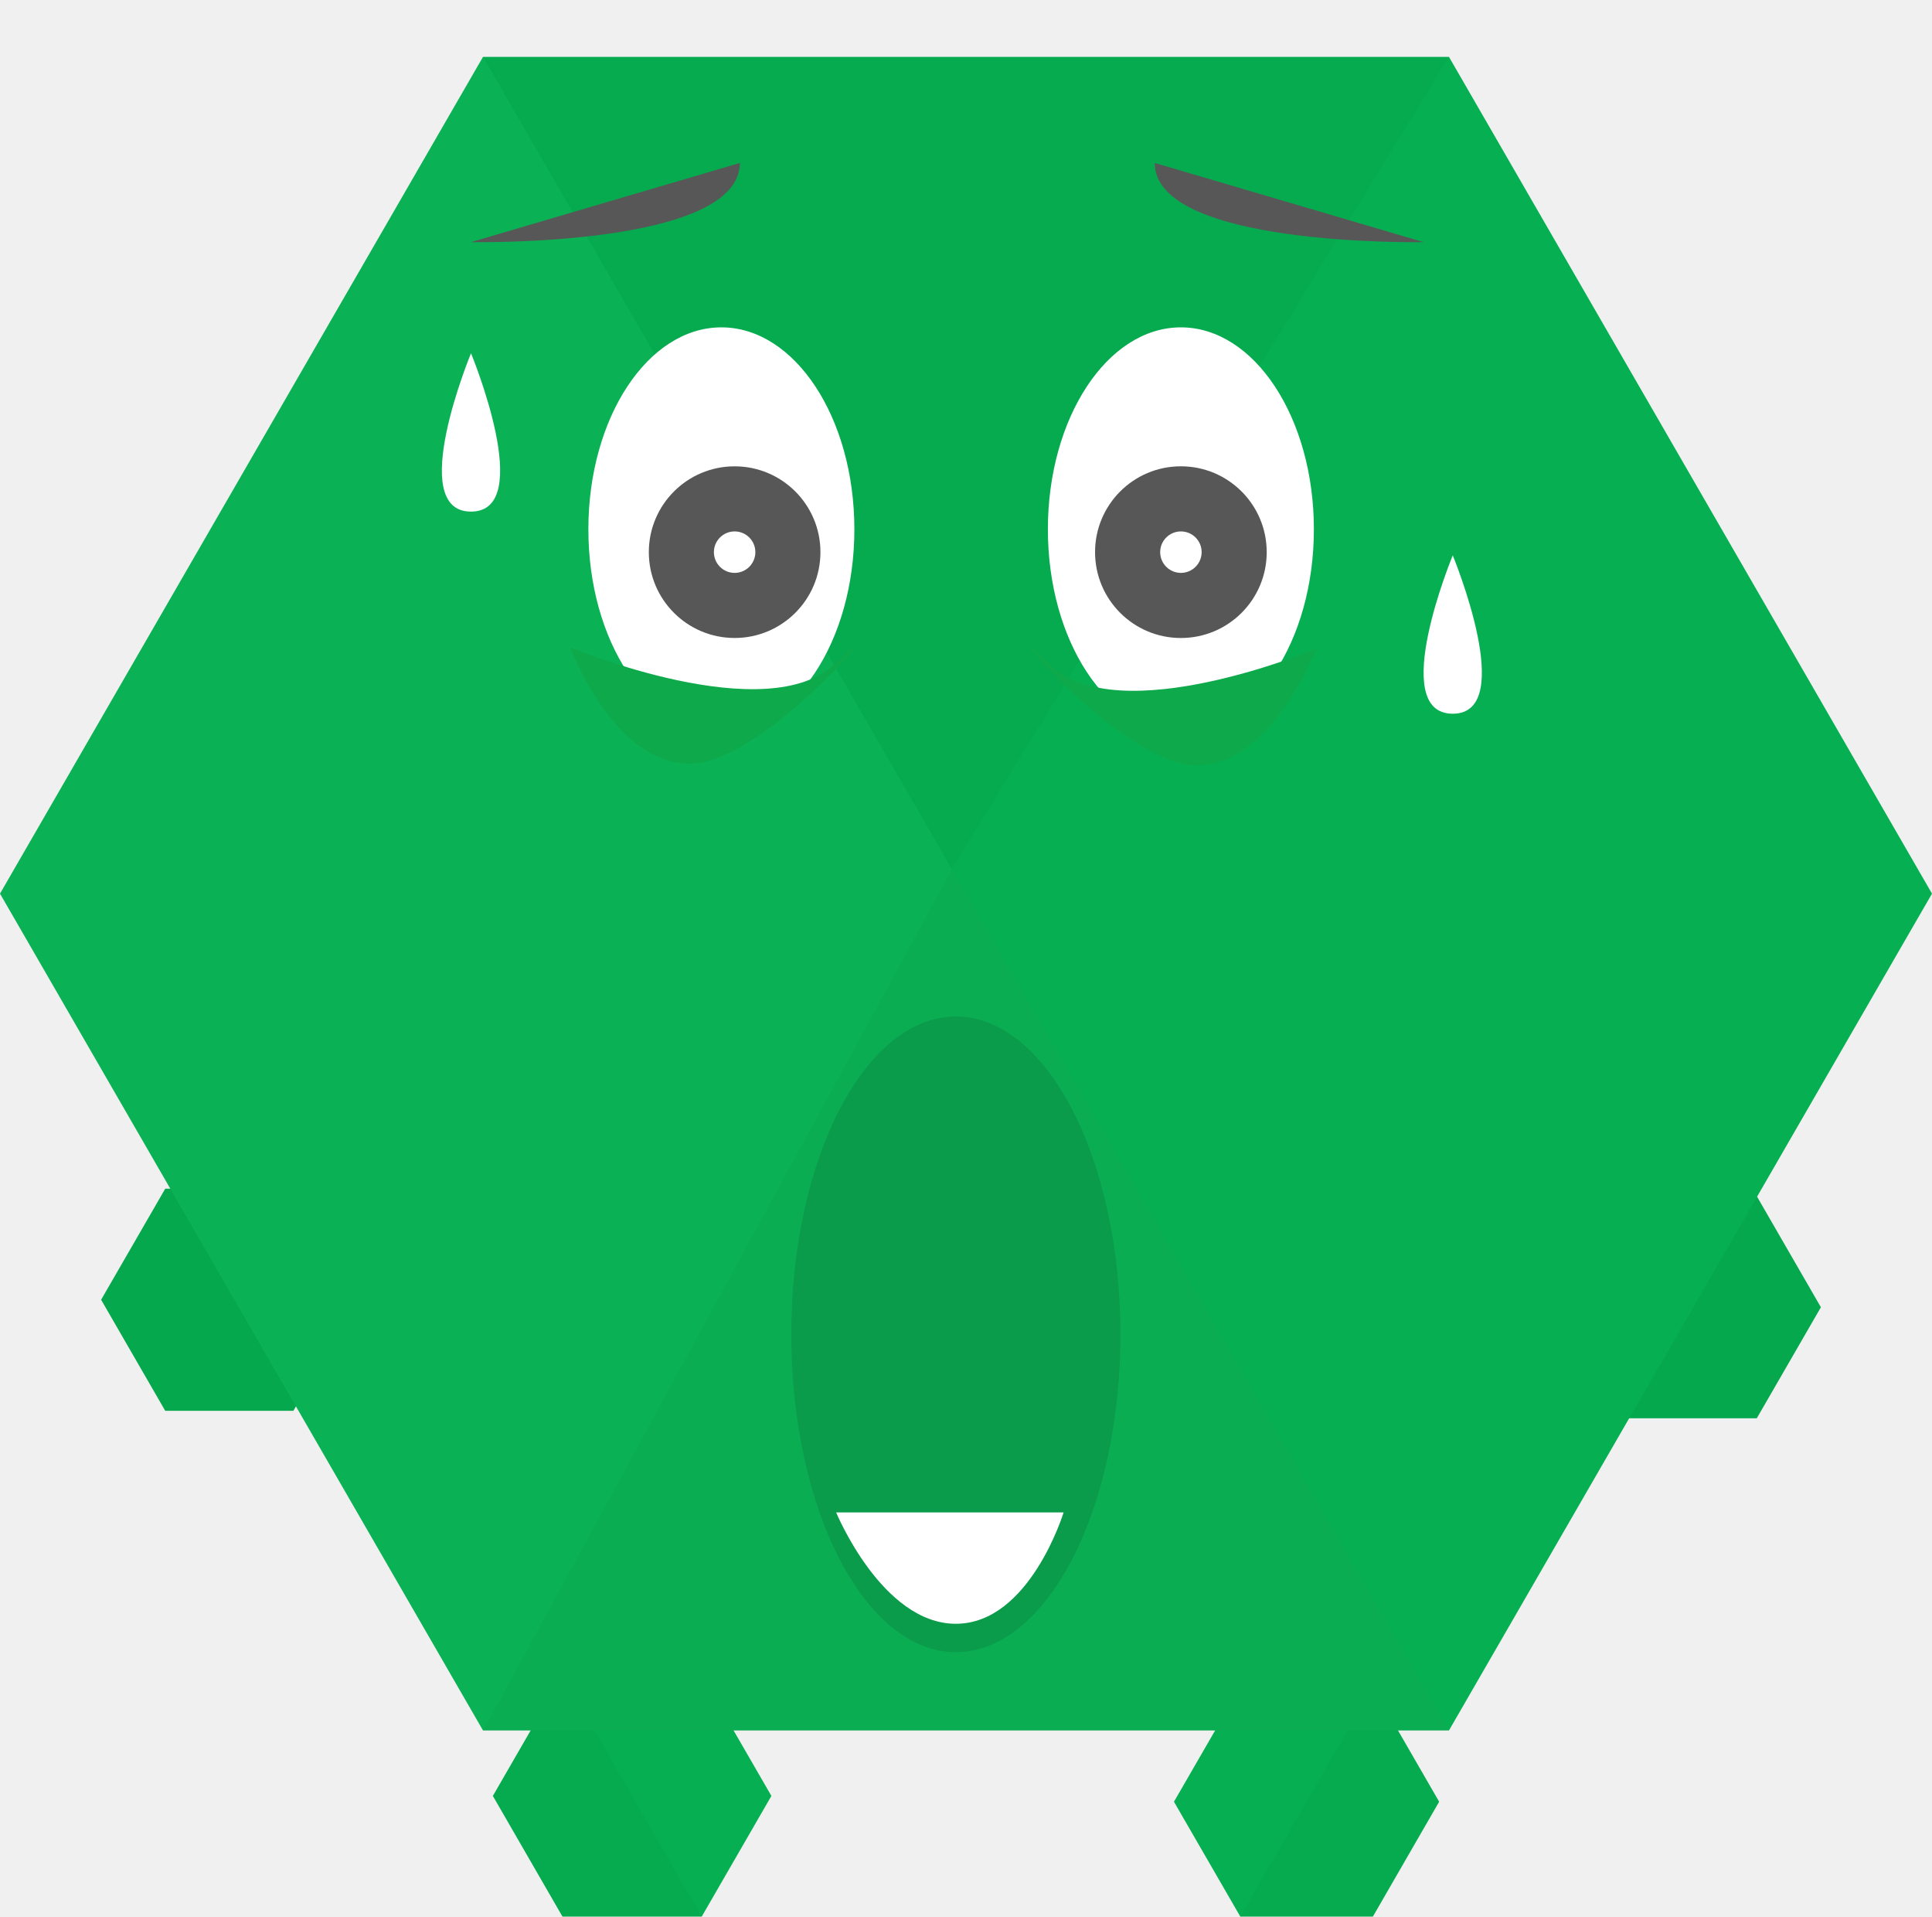
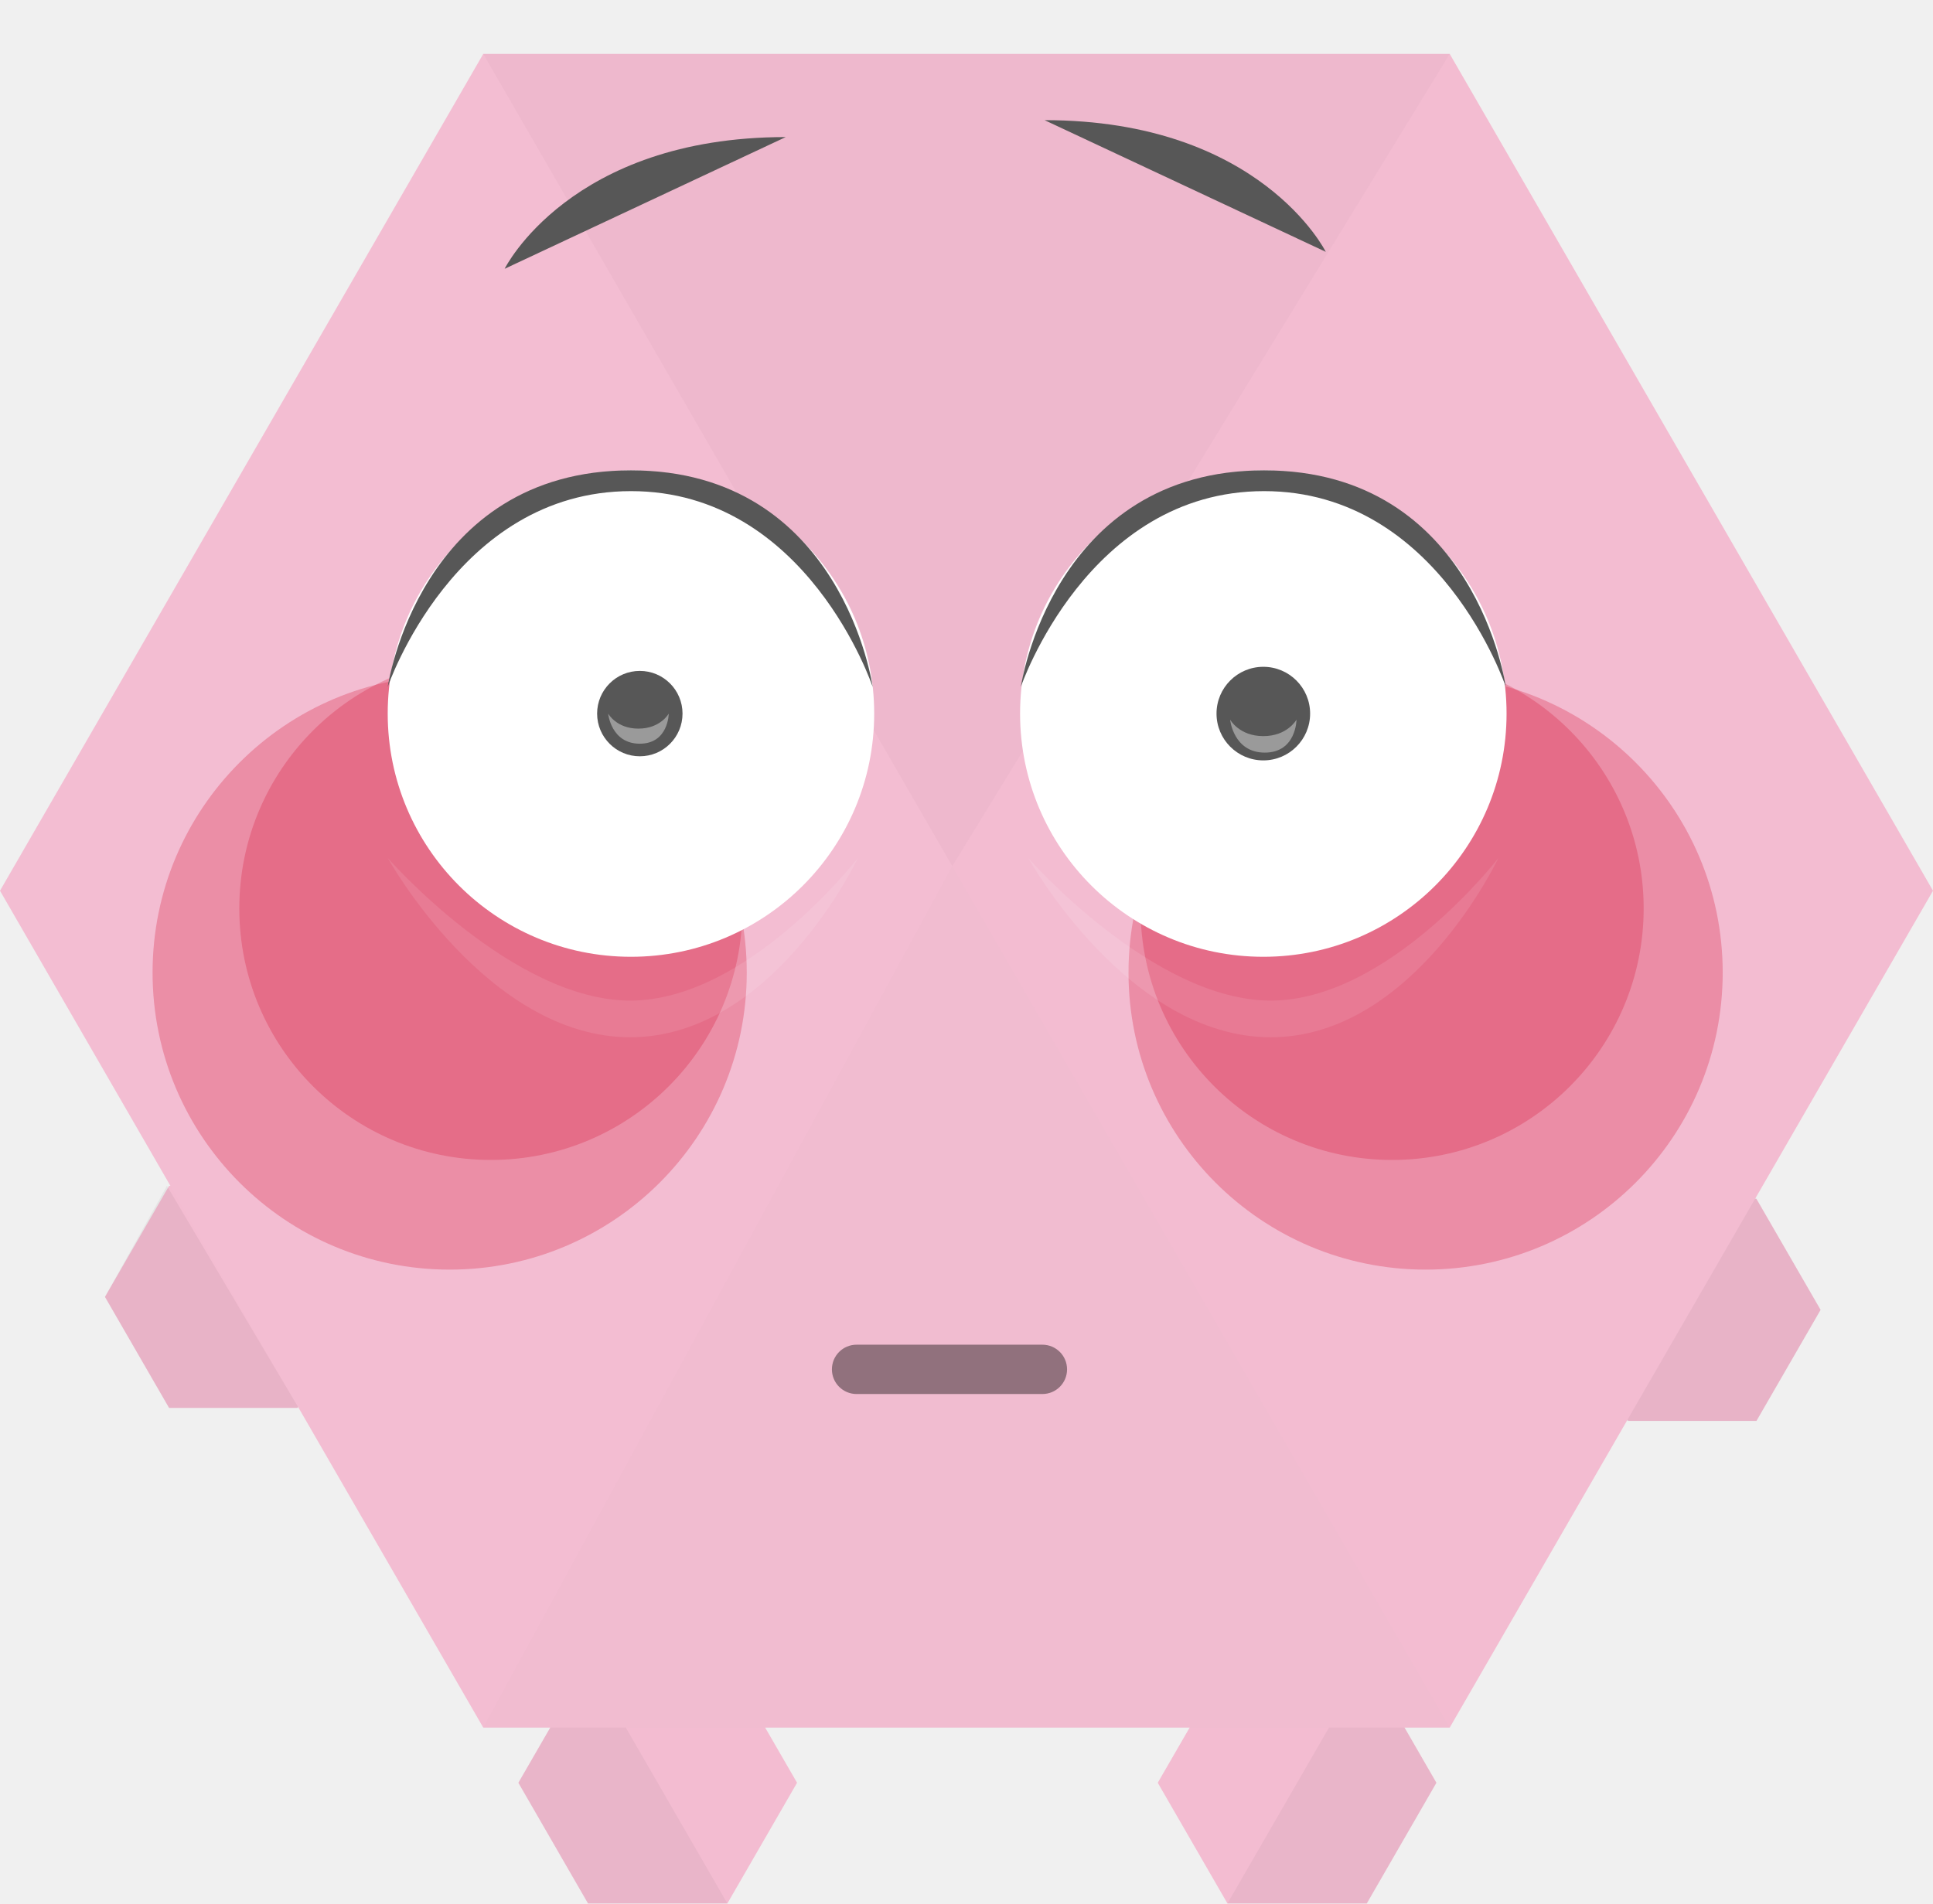
- <svg xmlns="http://www.w3.org/2000/svg" version="1.1" id="Layer_1" x="0px" y="0px" width="77.816px" height="77.177px" viewBox="0 0 77.816 77.177" enable-background="new 0 0 77.816 77.177" xml:space="preserve">
+ <svg xmlns="http://www.w3.org/2000/svg" version="1.1" id="Layer_1" x="0px" y="0px" width="77.816px" height="76.643px" viewBox="0 0 77.816 76.643" enable-background="new 0 0 77.816 76.643" xml:space="preserve">
  <g>
+     <polygon fill="#F3BCD1" points="55.022,76.643 57.825,71.783 55.022,66.927 49.413,66.927 46.607,71.783 49.413,76.643  " />
+     <polygon opacity="0.04" enable-background="new    " points="55.022,66.927 49.413,76.643 55.022,76.643 57.825,71.783  " />
+     <polygon fill="#F3BCD1" points="23.672,76.643 20.868,71.783 23.672,66.927 29.281,66.927 32.087,71.783 29.281,76.643  " />
+     <polygon opacity="0.04" enable-background="new    " points="23.672,66.927 29.281,76.643 23.672,76.643 20.868,71.783  " />
+     <polygon fill="#F3BCD1" points="6.806,56.689 4.225,52.219 6.806,47.748 11.969,47.748 14.55,52.219 11.969,56.689  " />
+     <polygon fill="#F3BCD1" points="65.546,57.213 62.964,52.741 65.546,48.271 70.709,48.271 73.291,52.741 70.709,57.213  " />
+     <polygon fill="#F3BCD1" points="19.454,69.561 0,35.865 19.454,2.171 58.361,2.171 77.816,35.865 58.361,69.561  " />
+     <polygon opacity="0.02" fill="#FFFFFF" enable-background="new    " points="19.454,2.171 58.361,69.561 19.454,69.561 0,35.865     " />
+     <polygon opacity="0.01" enable-background="new    " points="38.336,34.877 19.454,69.561 58.361,69.561  " />
+     <polygon opacity="0.02" enable-background="new    " points="38.336,34.877 58.361,2.171 19.454,2.171  " />
    <g>
-       <polygon fill="#F3BCD1" points="55.022,-230.857 57.825,-235.717 55.022,-240.573 49.413,-240.573 46.607,-235.717     49.413,-230.857   " />
-       <polygon opacity="0.04" points="55.022,-240.573 49.413,-230.857 55.022,-230.857 57.825,-235.717   " />
+       <path fill="#575757" d="M20.315,10.823c0,0,2.622-5.304,11.317-5.304" />
+       <path fill="#575757" d="M53.371,10.14c0,0-2.622-5.302-11.32-5.302" />
+       <circle opacity="0.3" fill="#D71E40" enable-background="new    " cx="18.102" cy="39.161" r="11.96" />
+       <circle opacity="0.3" fill="#D71E40" enable-background="new    " cx="19.761" cy="36.578" r="10.127" />
+       <circle opacity="0.3" fill="#D71E40" enable-background="new    " cx="56.041" cy="36.578" r="10.127" />
+       <circle opacity="0.3" fill="#D71E40" enable-background="new    " cx="57.39" cy="39.161" r="11.96" />
+       <circle fill="#FFFFFF" cx="50.857" cy="28.733" r="9.792" />
+       <path fill="#575757" d="M41.095,27.657c0,0,1.271-8.719,9.792-8.719c8.521,0,9.731,8.719,9.731,8.719s-2.624-7.882-9.731-7.882    C43.778,19.777,41.095,27.657,41.095,27.657z" />
+       <circle fill="#575757" cx="50.857" cy="28.733" r="1.884" />
+       <path opacity="0.1" fill="#FFFFFF" enable-background="new    " d="M41.392,34.545c0,0,5.025,5.743,9.763,5.743    s9.167-5.743,9.167-5.743s-3.401,7.22-9.167,7.22S41.392,34.545,41.392,34.545z" />
+       <path opacity="0.4" fill="#FFFFFF" enable-background="new    " d="M49.52,28.976c0,0,0.128,1.328,1.396,1.328    c1.271,0,1.277-1.328,1.277-1.328s-0.363,0.664-1.337,0.664C49.884,29.64,49.52,28.976,49.52,28.976z" />
+       <circle fill="#FFFFFF" cx="25.4" cy="28.733" r="9.792" />
+       <path fill="#575757" d="M15.608,27.657c0,0,1.271-8.719,9.792-8.719c8.519,0,9.73,8.719,9.73,8.719s-2.624-7.882-9.73-7.882    C18.292,19.777,15.608,27.657,15.608,27.657z" />
+       <circle fill="#575757" cx="25.757" cy="28.733" r="1.719" />
+       <path opacity="0.1" fill="#FFFFFF" enable-background="new    " d="M15.608,34.545c0,0,5.023,5.743,9.762,5.743    c4.736,0,9.167-5.743,9.167-5.743s-3.402,7.22-9.167,7.22C19.604,41.765,15.608,34.545,15.608,34.545z" />
+       <path opacity="0.4" fill="#FFFFFF" enable-background="new    " d="M24.482,28.733c0,0,0.117,1.212,1.273,1.212    c1.158,0,1.166-1.212,1.166-1.212s-0.333,0.605-1.22,0.605C24.814,29.339,24.482,28.733,24.482,28.733z" />
+       <path opacity="0.4" enable-background="new    " d="M42.956,55.137c0,0.549-0.443,0.993-0.994,0.993h-7.479    c-0.549,0-0.993-0.444-0.993-0.993l0,0c0-0.549,0.444-0.993,0.993-0.993h7.479C42.511,54.144,42.956,54.588,42.956,55.137    L42.956,55.137z" />
    </g>
-     <g>
-       <polygon fill="#F3BCD1" points="23.672,-230.857 20.868,-235.717 23.672,-240.573 29.281,-240.573 32.087,-235.717     29.281,-230.857   " />
-       <polygon opacity="0.04" points="23.672,-240.573 29.281,-230.857 23.672,-230.857 20.868,-235.717   " />
-     </g>
-     <g>
-       <polygon fill="#F3BCD1" points="6.806,-250.891 4.225,-255.362 6.806,-259.833 11.969,-259.833 14.55,-255.362 11.969,-250.891       " />
-       <polygon fill="#F3BCD1" points="65.546,-250.287 62.964,-254.759 65.546,-259.229 70.709,-259.229 73.291,-254.759     70.709,-250.287   " />
-       <polygon opacity="0.05" points="6.806,-250.811 4.225,-255.281 6.806,-259.752 11.969,-259.752 14.55,-255.281 11.969,-250.811       " />
-       <polygon opacity="0.05" points="65.546,-250.287 62.964,-254.759 65.546,-259.229 70.709,-259.229 73.291,-254.759     70.709,-250.287   " />
-     </g>
-     <polygon fill="#F3BCD1" points="19.454,-237.939 0,-271.635 19.454,-305.329 58.361,-305.329 77.816,-271.635 58.361,-237.939  " />
-     <polygon opacity="0.02" fill="#FFFFFF" points="19.454,-305.329 58.361,-237.939 19.454,-237.939 0,-271.635  " />
-     <polygon opacity="0.01" points="38.336,-272.623 19.454,-237.939 58.361,-237.939  " />
-     <polygon opacity="0.02" points="38.336,-272.623 58.361,-305.329 19.454,-305.329  " />
-     <g>
-       <path fill="#575757" d="M20.315-296.678c0,0,2.622-5.302,11.319-5.302" />
-       <path fill="#575757" d="M53.371-297.36c0,0-2.622-5.302-11.32-5.302" />
-       <circle opacity="0.3" fill="#D71E40" cx="18.102" cy="-268.339" r="11.96" />
-       <circle opacity="0.3" fill="#D71E40" cx="19.761" cy="-270.922" r="10.127" />
-       <circle opacity="0.3" fill="#D71E40" cx="56.041" cy="-270.922" r="10.127" />
-       <circle opacity="0.3" fill="#D71E40" cx="57.39" cy="-268.339" r="11.96" />
-       <circle fill="#FFFFFF" cx="50.857" cy="-278.767" r="9.792" />
-       <path fill="#575757" d="M41.095-279.843c0,0,1.272-8.717,9.792-8.717c8.521,0,9.733,8.717,9.733,8.717s-2.624-7.88-9.733-7.88    C43.778-287.723,41.095-279.843,41.095-279.843z" />
-       <circle fill="#575757" cx="50.857" cy="-278.767" r="1.884" />
-       <path opacity="0.1" fill="#FFFFFF" d="M41.392-272.955c0,0,5.027,5.743,9.763,5.743c4.737,0,9.167-5.743,9.167-5.743    s-3.401,7.22-9.167,7.22S41.392-272.955,41.392-272.955z" />
-       <path opacity="0.4" fill="#FFFFFF" d="M49.52-278.524c0,0,0.128,1.328,1.396,1.328c1.269,0,1.277-1.328,1.277-1.328    s-0.363,0.664-1.337,0.664C49.884-277.86,49.52-278.524,49.52-278.524z" />
-       <circle fill="#FFFFFF" cx="25.4" cy="-278.767" r="9.792" />
-       <path fill="#575757" d="M15.608-279.843c0,0,1.272-8.717,9.792-8.717c8.519,0,9.732,8.717,9.732,8.717s-2.624-7.88-9.732-7.88    C18.292-287.723,15.608-279.843,15.608-279.843z" />
-       <circle fill="#575757" cx="25.757" cy="-278.767" r="1.719" />
-       <path opacity="0.1" fill="#FFFFFF" d="M15.608-272.955c0,0,5.025,5.743,9.762,5.743c4.736,0,9.167-5.743,9.167-5.743    s-3.402,7.22-9.167,7.22C19.604-265.735,15.608-272.955,15.608-272.955z" />
-       <path opacity="0.4" fill="#FFFFFF" d="M24.482-278.767c0,0,0.117,1.212,1.275,1.212c1.158,0,1.166-1.212,1.166-1.212    s-0.333,0.605-1.22,0.605C24.814-278.161,24.482-278.767,24.482-278.767z" />
-       <path opacity="0.4" d="M42.956-252.363c0,0.549-0.445,0.993-0.994,0.993h-7.479c-0.549,0-0.993-0.444-0.993-0.993l0,0    c0-0.549,0.444-0.993,0.993-0.993h7.479C42.511-253.356,42.956-252.912,42.956-252.363L42.956-252.363z" />
-     </g>
-   </g>
-   <g>
-     <g>
-       <polygon fill="#754D9E" points="-64.947,-27.553 -67.75,-32.411 -64.947,-37.269 -59.338,-37.269 -56.531,-32.411     -59.338,-27.553   " />
-       <polygon opacity="0.05" points="-64.947,-37.269 -59.338,-27.553 -64.947,-27.553 -67.75,-32.411   " />
-     </g>
-     <g>
-       <polygon fill="#754D9E" points="-32.305,-27.553 -29.636,-32.179 -32.305,-36.804 -37.646,-36.804 -40.318,-32.179     -37.646,-27.553   " />
-       <polygon opacity="0.05" points="-32.305,-36.804 -37.646,-27.553 -32.305,-27.553 -29.636,-32.179   " />
-     </g>
-     <polygon fill="#754D9E" points="-80,-46.743 -82.582,-51.214 -80,-55.686 -74.837,-55.686 -72.256,-51.214 -74.837,-46.743  " />
-     <polygon fill="#754D9E" points="-22.466,-46.743 -25.048,-51.214 -22.466,-55.686 -17.303,-55.686 -14.722,-51.214    -17.303,-46.743  " />
-     <polygon opacity="0.05" points="-22.466,-46.743 -25.048,-51.214 -22.466,-55.686 -17.303,-55.686 -14.722,-51.214    -17.303,-46.743  " />
-     <polygon opacity="0.05" points="-80,-46.743 -82.582,-51.214 -80,-55.686 -74.837,-55.686 -72.256,-51.214 -74.837,-46.743  " />
-     <polygon fill="#754D9E" points="-67.986,-35.025 -87.44,-68.721 -67.986,-102.417 -29.079,-102.417 -9.624,-68.721    -29.079,-35.025  " />
-     <polygon opacity="0.02" fill="#FFFFFF" points="-67.986,-102.417 -29.079,-35.025 -67.986,-35.025 -87.44,-68.721  " />
-     <polygon opacity="0.03" points="-49.104,-69.71 -67.986,-35.025 -29.079,-35.025  " />
-     <polygon opacity="0.03" points="-49.104,-69.71 -29.079,-102.417 -67.986,-102.417  " />
-     <g>
-       <ellipse opacity="0.3" cx="-61.292" cy="-75.672" rx="11.344" ry="12.833" />
-       <ellipse opacity="0.3" cx="-35.417" cy="-75.672" rx="11.344" ry="12.833" />
-       <g>
-         <ellipse opacity="0.1" fill="#FFFFFF" cx="-60.916" cy="-75.521" rx="12.838" ry="14.296" />
-         <ellipse opacity="0.1" fill="#FFFFFF" cx="-35.304" cy="-75.521" rx="12.839" ry="14.296" />
-       </g>
-       <path fill="#FFFFFF" stroke="#753D77" stroke-miterlimit="10" d="M-70.514-77.966c0,0,0,12.04,10.159,12.04    s10.159-12.04,10.159-12.04H-70.514z" />
-       <path fill="#FFFFFF" stroke="#773D78" stroke-miterlimit="10" d="M-46.286-77.966c0,0,0,12.04,10.159,12.04    s10.159-12.04,10.159-12.04H-46.286z" />
-       <ellipse fill="#A254A0" cx="-63.392" cy="-77.02" rx="6.236" ry="4.461" />
-       <ellipse fill="#A254A0" cx="-38.722" cy="-77.02" rx="6.178" ry="4.461" />
-       <ellipse fill="#050404" cx="-63.516" cy="-76.354" rx="4.845" ry="2.989" />
-       <ellipse fill="#050404" cx="-38.732" cy="-76.354" rx="4.619" ry="2.989" />
-       <ellipse transform="matrix(0.007 1 -1 0.007 -141.0931 -11.9128)" fill="#FFFFFF" cx="-64.548" cy="-76.998" rx="1.397" ry="1.031" />
-       <ellipse transform="matrix(0.007 1 -1 0.007 -116.7383 -36.4386)" fill="#FFFFFF" cx="-40.022" cy="-76.998" rx="1.397" ry="1.014" />
-       <g>
-         <path fill="#8E4D90" d="M-46.872-76.341h23.136c0,0-0.697-12.282-11.568-12.282C-46.174-88.623-46.872-76.341-46.872-76.341z" />
-         <path fill="#8E4D90" d="M-72.86-76.341h23.136c0,0-0.697-12.282-11.568-12.282C-72.163-88.623-72.86-76.341-72.86-76.341z" />
-       </g>
-       <ellipse opacity="0.1" fill="#FFFFFF" cx="-49.932" cy="-59.588" rx="1.693" ry="1.865" />
-       <ellipse opacity="0.1" fill="#FFFFFF" cx="-46.594" cy="-59.588" rx="1.694" ry="1.865" />
-       <ellipse cx="-49.771" cy="-59.86" rx="1.079" ry="1.187" />
-       <ellipse cx="-46.692" cy="-59.86" rx="1.065" ry="1.187" />
-       <path fill="none" stroke="#000000" stroke-miterlimit="10" d="M-49.563-49.097c0.347-0.587,1.011-1.026,1.545-1.412    c0.441-0.319,0.7-0.405,1.25-0.403c0.548,0.001,0.952,0.008,1.467,0.179c0.389,0.13,0.845,0.316,1.198,0.529" />
-       <path opacity="0.3" fill="none" stroke="#000000" stroke-miterlimit="10" d="M-73.085-76.341c0,0,0.513-12.282,11.944-12.282    c11.432,0,11.193,12.282,11.193,12.282" />
-       <path opacity="0.3" fill="none" stroke="#000000" stroke-miterlimit="10" d="M-46.985-76.341c0,0,0.512-12.282,11.944-12.282    c11.432,0,11.192,12.282,11.192,12.282" />
-     </g>
-   </g>
-   <g>
-     <g>
-       <polygon fill="#ED2A25" points="-32.31,-130.011 -29.507,-134.868 -32.31,-139.727 -37.919,-139.727 -40.725,-134.868     -37.919,-130.011   " />
-       <polygon opacity="0.04" points="-32.31,-139.727 -37.919,-130.011 -32.31,-130.011 -29.507,-134.868   " />
-     </g>
-     <g>
-       <polygon fill="#ED2A25" points="-64.661,-130.011 -67.463,-134.868 -64.661,-139.727 -59.051,-139.727 -56.246,-134.868     -59.051,-130.011   " />
-       <polygon opacity="0.04" points="-64.661,-139.727 -59.051,-130.011 -64.661,-130.011 -67.463,-134.868   " />
-     </g>
-     <g>
-       <polygon fill="#ED2A25" points="-81.97,-152.933 -84.551,-157.404 -81.97,-161.875 -76.807,-161.875 -74.225,-157.404     -76.807,-152.933   " />
-       <polygon opacity="0.05" points="-81.97,-152.934 -84.551,-157.404 -81.97,-161.875 -76.807,-161.875 -74.225,-157.404     -76.807,-152.934   " />
-     </g>
-     <g>
-       <polygon fill="#ED2A25" points="-20.817,-152.33 -23.399,-156.801 -20.817,-161.271 -15.654,-161.271 -13.073,-156.801     -15.654,-152.33   " />
-       <polygon opacity="0.05" points="-20.817,-152.33 -23.399,-156.801 -20.817,-161.271 -15.654,-161.271 -13.073,-156.801     -15.654,-152.33   " />
-     </g>
-     <polygon fill="#ED2A25" points="-67.986,-137.848 -87.44,-171.544 -67.986,-205.238 -29.079,-205.238 -9.624,-171.544    -29.079,-137.848  " />
-     <polygon opacity="0.02" fill="#FFFFFF" points="-67.986,-205.238 -29.079,-137.848 -67.986,-137.848 -87.44,-171.544  " />
-     <polygon opacity="0.02" points="-49.104,-172.532 -67.986,-137.848 -29.079,-137.848  " />
-     <polygon opacity="0.03" points="-49.104,-172.532 -29.079,-205.238 -67.986,-205.238  " />
-     <path d="M-56.453-153.764c0,0,4.131-5.589,7.65-5.589c3.52,0,7.65,5.196,7.65,5.196s-3.771-6.409-7.65-6.409   s-7.65,6.409-7.65,6.409" />
-     <path opacity="0.8" d="M-51.488-182.748c0,0,0.241-3.237-1.546-5.025c-1.788-1.787-6.765-5.7-11.596-5.7s-5.315,1.449-4.349,2.415   c0.966,0.967,8.166,1.691,10.63,4.155C-55.885-184.439-51.488-182.748-51.488-182.748z" />
-     <ellipse fill="#FFFFFF" cx="-57.323" cy="-179.366" rx="5.17" ry="6.958" />
-     <path opacity="0.6" d="M-62.39-177.859c0,0,1.02,5.45,5.033,5.45s5.082-5.45,5.082-5.45s-2.054,4.573-5.082,4.573   S-62.39-177.859-62.39-177.859z" />
-     <path opacity="0.1" fill="#FFFFFF" d="M-62.39-177.859c0,0,0.366,6.306,5.058,6.306c4.692,0,5.057-6.306,5.057-6.306   s-1.079,5.45-5.082,5.45C-61.36-172.409-62.39-177.859-62.39-177.859z" />
-     <ellipse fill="#C32127" cx="-57.25" cy="-179.345" rx="2.527" ry="4.596" />
-     <path fill="#C32127" d="M-62.021-181.803c0,0,1.083-4.276,4.771-4.276c3.689,0,4.772,4.276,4.772,4.276s-1.188-2.686-4.699-2.686   C-60.689-184.488-62.021-181.803-62.021-181.803z" />
-     <circle fill="#FFFFFF" cx="-57.25" cy="-179.366" r="0.528" />
-     <path opacity="0.8" d="M-45.319-182.446c0,0-0.242-3.237,1.546-5.025c1.788-1.787,6.764-5.701,11.596-5.701   c4.832,0,5.315,1.449,4.349,2.416c-0.966,0.966-8.166,1.69-10.629,4.155C-40.922-184.138-45.319-182.446-45.319-182.446z" />
-     <ellipse fill="#FFFFFF" cx="-39.751" cy="-179.064" rx="5.17" ry="6.958" />
-     <path opacity="0.6" d="M-44.809-177.559c0,0,1.02,5.45,5.033,5.45s5.082-5.45,5.082-5.45s-2.054,4.573-5.082,4.573   C-42.804-172.985-44.809-177.559-44.809-177.559z" />
-     <path opacity="0.1" fill="#FFFFFF" d="M-44.809-177.559c0,0,0.366,6.307,5.058,6.307s5.057-6.307,5.057-6.307   s-1.08,5.45-5.082,5.45S-44.809-177.559-44.809-177.559z" />
-     <ellipse fill="#C32127" cx="-39.751" cy="-179.043" rx="2.527" ry="4.596" />
-     <path fill="#C32127" d="M-44.523-181.5c0,0,1.083-4.277,4.772-4.277c3.688,0,4.772,4.277,4.772,4.277s-1.188-2.687-4.7-2.687   S-44.523-181.5-44.523-181.5z" />
-     <circle fill="#FFFFFF" cx="-39.751" cy="-179.064" r="0.528" />
-   </g>
-   <g>
-     <g>
-       <polygon fill="#ED4798" points="22.327,-129.613 19.524,-134.471 22.327,-139.329 27.936,-139.329 30.743,-134.471     27.936,-129.613   " />
-       <polygon opacity="0.03" points="22.327,-139.329 27.936,-129.613 22.327,-129.613 19.524,-134.471   " />
-     </g>
-     <g>
-       <polygon fill="#ED4798" points="54.969,-129.613 57.638,-134.238 54.969,-138.863 49.628,-138.863 46.956,-134.238     49.628,-129.613   " />
-       <polygon opacity="0.03" points="54.969,-138.863 49.628,-129.613 54.969,-129.613 57.638,-134.238   " />
-     </g>
-     <g>
-       <polygon fill="#ED4798" points="5.962,-152.33 3.38,-156.801 5.962,-161.271 11.125,-161.271 13.706,-156.801 11.125,-152.33       " />
-       <polygon opacity="0.05" points="5.962,-152.33 3.38,-156.801 5.962,-161.271 11.125,-161.271 13.706,-156.801 11.125,-152.33       " />
-     </g>
-     <g>
-       <polygon fill="#ED4798" points="66.812,-152.33 64.231,-156.801 66.812,-161.271 71.976,-161.271 74.557,-156.801 71.976,-152.33       " />
-       <polygon opacity="0.05" points="66.812,-152.33 64.231,-156.801 66.812,-161.271 71.976,-161.271 74.557,-156.801 71.976,-152.33       " />
-     </g>
-     <polygon fill="#ED4798" points="19.454,-137.848 0,-171.544 19.454,-205.238 58.361,-205.238 77.816,-171.544 58.361,-137.848  " />
-     <polygon opacity="0.02" fill="#FFFFFF" points="19.454,-205.238 58.361,-137.848 19.454,-137.848 0,-171.544  " />
-     <polygon opacity="0.03" points="38.336,-172.532 19.454,-137.848 58.361,-137.848  " />
-     <polygon opacity="0.03" points="38.336,-172.532 58.361,-205.238 19.454,-205.238  " />
-     <ellipse transform="matrix(0.9999 -0.012 0.012 0.9999 2.2114 0.3312)" fill="#FFFFFF" cx="28.622" cy="-183.56" rx="7.708" ry="7.841" />
-     <ellipse transform="matrix(0.9999 -0.0121 0.0121 0.9999 2.2396 0.5558)" fill="#FFFFFF" cx="47.055" cy="-184.821" rx="7.708" ry="7.842" />
-     <path fill="#4A3E4D" d="M24.733-194.516c0,0,3.687-5.776,7.087-2.457" />
-     <path fill="#4A3E4D" d="M50.281-195.879c0,0-4.545-5.482-7.67-2.281" />
-     <path fill="#E10686" d="M33.14-187.685c-0.15-0.047-0.291-0.083-0.425-0.111c-1.071-0.226-1.681,0.128-2.417,0.706   c-0.44-0.824-0.858-1.395-1.928-1.619c-0.135-0.028-0.278-0.051-0.434-0.069c-0.947-0.104-2.196,0.521-2.667,2.119l-0.114,0.541   c-0.205,1.581,0.567,3.748,3.494,6.878c3.94-1.688,5.518-3.361,5.966-4.891l0.113-0.543C34.942-186.326,34.049-187.4,33.14-187.685   z" />
-     <path fill="#E10686" d="M47.021-189.574c-0.152,0.04-0.292,0.082-0.419,0.126c-1.031,0.369-1.368,0.989-1.694,1.867   c-0.806-0.473-1.459-0.741-2.488-0.374c-0.131,0.046-0.264,0.103-0.407,0.167c-0.861,0.406-1.601,1.59-1.167,3.2l0.184,0.521   c0.654,1.454,2.442,2.898,6.573,4.039c2.479-3.498,2.95-5.75,2.532-7.287l-0.185-0.521   C49.266-189.357,47.945-189.805,47.021-189.574z" />
-     <path opacity="0.2" fill="#FFFFFF" d="M21.104-181.83c0,0,1.235,6.111,7.614,6.111c6.377,0,7.42-6.111,7.42-6.111   s-3.672,4.321-7.516,4.321C24.778-177.509,21.104-181.83,21.104-181.83z" />
-     <path fill="#4A3E4D" d="M21.017-185.062c0,0,0.932-6.485,7.276-6.485c6.345,0,7.878,6.01,7.878,6.01s-2.416-5.142-7.878-5.142   C22.832-190.68,21.017-185.062,21.017-185.062z" />
-     <path fill="#4A3E4D" d="M39.346-185.562c0,0,0.719-7.097,7.708-7.097c6.99,0,7.708,7.097,7.708,7.097s-2.542-6.307-7.708-6.307   C41.888-191.869,39.346-185.562,39.346-185.562z" />
-     <g>
-       <path fill="#ED4798" d="M18.41-177.891c0,0,3.707-0.172,10.004,0.479c6.296,0.649,7.634,2.608,7.634,2.608l-7.917,0.143    L18.41-177.891z" />
-       <path fill="#ED4798" d="M58.079-180.591c0,0-3.69,0.394-9.814,1.994c-6.125,1.601-7.148,3.739-7.148,3.739l7.847-1.063    L58.079-180.591z" />
-     </g>
-     <path fill="#FFFFFF" d="M29.247-187.095c0,0-0.336-1.21-1.627-1.21c-1.29,0-1.786,1.94-1.786,1.94s0.374-0.97,1.706-0.97   C28.874-187.334,29.247-187.095,29.247-187.095z" />
-     <path fill="#FFFFFF" d="M48.907-187.901c0,0-0.335-1.21-1.625-1.21c-1.291,0-1.788,1.941-1.788,1.941s0.373-0.971,1.706-0.971   C48.534-188.141,48.907-187.901,48.907-187.901z" />
-     <g>
-       <path fill="none" stroke="#4A3E4D" stroke-width="0.5" stroke-miterlimit="10" d="M16.816-177.062c0,0,2.045,13.527,21.556,13.527    c19.512,0,19.634-13.527,19.634-13.527" />
-       <path fill="none" stroke="#4A3E4D" stroke-width="0.5" stroke-miterlimit="10" d="M13.402-174.503c0,0,3.82-3.575,5.932-3.575" />
-       <path fill="none" stroke="#4A3E4D" stroke-width="0.5" stroke-miterlimit="10" d="M61.581-175.072c0,0-3.17-2.519-6.014-2.519" />
-     </g>
-     <path opacity="0.1" fill="#4A3E4D" d="M27.229-163.616c0,0,6.294,2.274,11.184,2.274c4.889,0,10.169-2.274,10.169-2.274   s-5.701,5.441-10.081,4.792C34.12-159.473,27.229-163.616,27.229-163.616z" />
-     <path opacity="0.2" fill="#FFFFFF" d="M24.188-166.521c0,0,5.842,3.352,14.224,3.352c8.382,0,13.318-3.352,13.318-3.352   s-6.539,4.937-13.229,4.937C31.811-161.585,24.188-166.521,24.188-166.521z" />
-   </g>
-   <g>
-     <g>
-       <polygon fill="#F8ED40" points="-32.857,-230.127 -30.054,-234.984 -32.857,-239.842 -38.466,-239.842 -41.272,-234.984     -38.466,-230.127   " />
-       <polygon opacity="0.04" points="-32.857,-239.842 -38.466,-230.127 -32.857,-230.127 -30.054,-234.984   " />
-     </g>
-     <g>
-       <polygon fill="#F8ED40" points="-64.208,-230.127 -67.011,-234.984 -64.208,-239.842 -58.598,-239.842 -55.792,-234.984     -58.598,-230.127   " />
-       <polygon opacity="0.04" points="-64.208,-239.842 -58.598,-230.127 -64.208,-230.127 -67.011,-234.984   " />
-     </g>
-     <polygon fill="#F8ED40" points="-81.206,-252.209 -83.788,-256.681 -81.206,-261.151 -76.043,-261.151 -73.462,-256.681    -76.043,-252.209  " />
-     <polygon fill="#F8ED40" points="-21.26,-251.907 -23.842,-256.379 -21.26,-260.85 -16.097,-260.85 -13.516,-256.379    -16.097,-251.907  " />
-     <polygon opacity="0.05" points="-81.206,-252.209 -83.788,-256.681 -81.206,-261.151 -76.043,-261.151 -73.462,-256.681    -76.043,-252.209  " />
-     <polygon opacity="0.05" points="-21.26,-251.908 -23.842,-256.379 -21.26,-260.85 -16.097,-260.85 -13.516,-256.379    -16.097,-251.908  " />
-     <polygon fill="#F8ED40" points="-67.986,-237.939 -87.44,-271.635 -67.986,-305.329 -29.079,-305.329 -9.624,-271.635    -29.079,-237.939  " />
-     <polygon opacity="0.02" fill="#020202" points="-67.986,-305.329 -48.532,-272.182 -29.079,-305.329  " />
-     <polygon opacity="0.03" fill="#020202" points="-48.532,-272.182 -67.986,-237.939 -29.079,-237.939  " />
-     <polygon opacity="0.02" fill="#020202" points="-67.986,-305.329 -48.532,-272.182 -67.986,-237.939 -87.44,-271.635  " />
-     <path opacity="0.4" fill="none" stroke="#000000" stroke-miterlimit="10" d="M-26.722-284.14c0,0,4.345,2.92,4.345,5.146" />
-     <g>
-       <ellipse fill="#FFFFFF" cx="-57.146" cy="-287.06" rx="7.439" ry="8.669" />
-       <ellipse fill="#FFFFFF" cx="-40.611" cy="-287.06" rx="7.439" ry="8.669" />
-       <path opacity="0.1" d="M-61.71-297.402c0,0,3.687-5.776,7.086-2.457" />
-       <path opacity="0.1" d="M-36.163-298.766c0,0-4.545-5.482-7.67-2.281" />
-       <path fill="#575757" d="M-64.723-289.243c0,0,0.931-6.486,7.275-6.486c6.345,0,7.879,6.011,7.879,6.011s-2.416-5.143-7.879-5.143    C-62.909-294.861-64.723-289.243-64.723-289.243z" />
-       <path fill="#575757" d="M-48.189-289.243c0,0,0.932-6.486,7.276-6.486c6.345,0,7.878,6.011,7.878,6.011s-2.416-5.143-7.878-5.143    C-46.374-294.861-48.189-289.243-48.189-289.243z" />
-       <ellipse fill="#F6EB0F" cx="-57.609" cy="-284.681" rx="6.032" ry="6.485" />
-       <ellipse fill="#F6EB0F" cx="-40.008" cy="-284.681" rx="6.032" ry="6.485" />
-       <circle fill="#575757" cx="-57.449" cy="-285.898" r="3.87" />
-       <circle fill="#575757" cx="-40.612" cy="-285.898" r="3.835" />
-       <ellipse fill="#FFFFFF" cx="-59.776" cy="-288.151" rx="0.754" ry="1.092" />
-       <ellipse fill="#FFFFFF" cx="-38.067" cy="-288.642" rx="0.754" ry="1.091" />
-       <path opacity="0.4" fill="none" stroke="#000000" stroke-miterlimit="10" d="M-70.532-282.255c0,0,10.271,18.452,22.752,18.452    c12.48,0,23.23-18.452,23.23-18.452" />
-       <path opacity="0.4" fill="none" stroke="#000000" stroke-miterlimit="10" d="M-68.019-284.14c0,0-4.346,2.92-4.346,5.146" />
-       <path fill="#FBED27" d="M-44.241-279.493c0,0,11.069-2.023,11.069-5.868s2.197,4.807,1.136,5.868    c-1.061,1.061-5.05,3.78-6.784,3.78C-40.554-275.713-44.241-279.493-44.241-279.493z" />
-       <path fill="#EEE835" d="M-53.359-279.521c0,0-11.069-2.022-11.069-5.868c0-3.844-2.197,4.808-1.136,5.868    c1.062,1.062,5.051,3.781,6.785,3.781C-57.046-275.739-53.359-279.521-53.359-279.521z" />
-     </g>
-   </g>
-   <g>
-     <g>
-       <polygon fill="#F7961D" points="22.093,-27.183 19.29,-32.041 22.093,-36.898 27.703,-36.898 30.508,-32.041 27.703,-27.183   " />
-       <polygon opacity="0.03" points="22.093,-36.898 27.703,-27.183 22.093,-27.183 19.29,-32.041   " />
-     </g>
-     <g>
-       <polygon fill="#F7961D" points="55.734,-27.183 58.404,-31.808 55.734,-36.434 50.394,-36.434 47.722,-31.808 50.394,-27.183       " />
-       <polygon opacity="0.03" points="55.734,-36.434 50.394,-27.183 55.734,-27.183 58.404,-31.808   " />
-     </g>
-     <g>
-       <polygon fill="#F7961D" points="64.383,-45.383 61.802,-49.854 64.383,-54.324 69.547,-54.324 72.128,-49.854 69.547,-45.383       " />
-       <polygon opacity="0.05" points="64.383,-45.383 61.802,-49.854 64.383,-54.324 69.547,-54.324 72.128,-49.854 69.547,-45.383       " />
-     </g>
-     <g>
-       <polygon fill="#F7961D" points="8.056,-45.685 5.474,-50.155 8.056,-54.626 13.218,-54.626 15.8,-50.155 13.218,-45.685   " />
-       <polygon opacity="0.05" points="8.056,-45.685 5.474,-50.155 8.056,-54.626 13.218,-54.626 15.8,-50.155 13.218,-45.685   " />
-     </g>
-     <polygon fill="#F7961D" points="19.454,-35.025 0,-68.721 19.454,-102.417 58.361,-102.417 77.816,-68.721 58.361,-35.025  " />
-     <polygon opacity="0.02" fill="#FFFFFF" points="19.454,-102.417 58.361,-35.025 19.454,-35.025 0,-68.721  " />
-     <polygon opacity="0.03" points="38.336,-69.71 19.454,-35.025 58.361,-35.025  " />
-     <polygon opacity="0.03" points="38.336,-69.71 58.361,-102.417 19.454,-102.417  " />
-     <g>
-       <path fill="none" stroke="#000000" stroke-miterlimit="10" d="M48.158-54.535c0,0,7.824,1.492,7.824-8.304" />
-       <path d="M17.479-93.12c0,0,2.412-5.427,5.578-5.427" />
-       <path d="M59.215-93.12c0,0-2.412-5.427-5.579-5.427" />
-       <g>
-         <circle fill="#FFFFFF" cx="22.713" cy="-83.965" r="7.713" />
-         <g>
-           <ellipse fill="#F5841F" cx="22.934" cy="-85.276" rx="4.441" ry="4.774" />
-           <circle fill="#575757" cx="23.052" cy="-86.174" r="2.849" />
-           <ellipse fill="#FFFFFF" cx="21.339" cy="-87.832" rx="0.555" ry="0.804" />
-         </g>
-         <path fill="#575757" d="M14.479-84.544c0,0,1.024-8.24,7.996-8.24c6.973,0,8.659,7.636,8.659,7.636s-2.655-6.533-8.659-6.533     C16.473-91.682,14.479-84.544,14.479-84.544z" />
-       </g>
-       <g>
-         <circle fill="#FFFFFF" cx="55.815" cy="-84.267" r="7.713" />
-         <g>
-           <ellipse fill="#F5841F" cx="56.748" cy="-85.578" rx="4.441" ry="4.774" />
-           <circle fill="#575757" cx="56.865" cy="-86.476" r="2.849" />
-           <ellipse fill="#FFFFFF" cx="55.152" cy="-88.133" rx="0.555" ry="0.803" />
-         </g>
-         <path fill="#575757" d="M64.143-84.278c0,0-1.023-8.241-7.996-8.241c-6.973,0-8.658,7.637-8.658,7.637s2.655-6.533,8.658-6.533     C62.148-91.416,64.143-84.278,64.143-84.278z" />
-       </g>
-       <g>
-         <path d="M7.282-87.129L5.867-85.01c0,0,3.537,3.715,3.537,7.074s4.243,11.668,12.021,11.668s13.613-2.654,14.143-7.78     s2.121-5.657,2.121-5.657h3.183c0,0,2.298,3.183,2.298,5.657c0,2.477,4.42,10.61,14.322,7.78     c9.9-2.828,11.844-6.542,11.844-11.314c0-4.775,2.121-5.659,3.183-7.249c1.06-1.592,0-2.298,0-2.298H52.717     c0,0-7.777,3.535-9.016,3.535c-1.238,0-7.07,0-7.07,0s-6.014-3.535-9.017-3.535C24.608-87.129,7.282-87.129,7.282-87.129z" />
-         <path fill="#FFFFFF" d="M16.139-82.851c0,0-5.742,3.326-2.62,6.448c3.121,3.121-1.452-0.125,0.845-2.422     C16.662-81.122,16.139-82.851,16.139-82.851z" />
-         <path fill="#FFFFFF" d="M47.723-73.277c0,0,0.604,4.131,3.022,4.131c2.417,0,4.231,0,4.231,0s-2.191,0.174-3.627-1.262     C49.914-71.844,47.723-73.277,47.723-73.277z" />
-         <path fill="#FFFFFF" d="M32.459-73.809c0,0-0.605,4.129-3.022,4.129c-2.418,0-4.232,0-4.232,0s2.192,0.176,3.627-1.26     C30.268-72.375,32.459-73.809,32.459-73.809z" />
-         <path fill="#FFFFFF" d="M56.941-82.851c0,0,9.639-0.179,9.818,0c0.178,0.18,1.655,2.699,0,3.868     c-1.657,1.169-1.053-1.975-3.17-1.975C61.474-80.957,56.941-82.851,56.941-82.851z" />
-       </g>
-     </g>
-   </g>
-   <g>
-     <polygon fill="#426EB5" points="-64.947,76.943 -67.75,72.086 -64.947,67.229 -59.338,67.229 -56.531,72.086 -59.338,76.943  " />
-     <polygon opacity="0.03" points="-64.947,67.229 -59.338,76.943 -64.947,76.943 -67.75,72.086  " />
-     <polygon fill="#426EB5" points="-32.305,76.943 -29.636,72.319 -32.305,67.694 -37.646,67.694 -40.318,72.319 -37.646,76.943  " />
-     <polygon opacity="0.03" points="-32.305,67.694 -37.646,76.943 -32.305,76.943 -29.636,72.319  " />
-     <polygon fill="#426EB5" points="-80.946,56.658 -83.527,52.188 -80.946,47.717 -75.783,47.717 -73.202,52.188 -75.783,56.658  " />
-     <polygon fill="#426EB5" points="-21.603,56.96 -24.184,52.489 -21.603,48.019 -16.44,48.019 -13.858,52.489 -16.44,56.96  " />
-     <polygon opacity="0.05" points="-21.603,56.96 -24.184,52.489 -21.603,48.019 -16.44,48.019 -13.858,52.489 -16.44,56.96  " />
-     <polygon opacity="0.05" points="-80.946,56.658 -83.527,52.188 -80.946,47.717 -75.783,47.717 -73.202,52.188 -75.783,56.658  " />
-     <polygon fill="#426EB5" points="-67.986,69.681 -87.44,35.985 -67.986,2.29 -29.079,2.29 -9.624,35.985 -29.079,69.681  " />
-     <polygon opacity="0.02" fill="#FFFFFF" points="-67.986,2.29 -29.079,69.681 -67.986,69.681 -87.44,35.985  " />
-     <polygon opacity="0.03" points="-49.104,34.997 -67.986,69.681 -29.079,69.681  " />
-     <polygon opacity="0.03" points="-49.104,34.997 -29.079,2.29 -67.986,2.29  " />
-     <circle fill="#FFFFFF" cx="-35.339" cy="31.52" r="0.835" />
-     <path fill="#575757" d="M-29.46,23.747c0,0-0.661,5.285-6.277,5.285c-5.616,0-7.762-5.285-7.762-5.285s3.799,2.642,7.432,2.642   S-29.46,23.747-29.46,23.747z" />
-     <ellipse fill="#FFFFFF" stroke="#000000" stroke-miterlimit="10" cx="-59.934" cy="28.576" rx="6.716" ry="10.03" />
-     <ellipse fill="#FFFFFF" stroke="#000000" stroke-miterlimit="10" cx="-38.478" cy="27.529" rx="6.716" ry="10.03" />
-     <path fill="#5295CF" d="M-59.241,26.765c0,0-3.116,0.251-3.116,1.809s0.201,1.056,1.256,0   C-60.045,27.518-59.241,26.765-59.241,26.765z" />
-     <path fill="#5295CF" d="M-36.175,26.765c0,0-3.115,0.251-3.115,1.809s0.201,1.056,1.256,0S-36.175,26.765-36.175,26.765z" />
-     <path fill="#426EB5" d="M-52.506,15.91c0,0-14.542,16.224-19.146,11.619c-4.604-4.604,3.506-4.499,7.99-8.983   c4.484-4.484,5.427-5.802,9.046-5.802c3.618,0,3.316,3.934,3.316,4.756S-52.506,15.91-52.506,15.91z" />
-     <path fill="#426EB5" d="M-45.827,15.91c0,0,14.542,16.224,19.146,11.619c4.604-4.604-3.506-4.499-7.99-8.983   c-4.484-4.484-5.427-5.802-9.046-5.802c-3.618,0-3.316,3.934-3.316,4.756S-45.827,15.91-45.827,15.91z" />
-     <path fill="#426EB5" d="M-72.161,35.352c0,0,4.135-0.19,11.159,0.534c7.023,0.725,8.515,2.909,8.515,2.909l-8.831,0.159   L-72.161,35.352z" />
-     <path fill="#426EB5" d="M-25.102,32.354c0,0-4.018,0.43-10.683,2.171c-6.668,1.742-7.781,4.07-7.781,4.07l8.542-1.158   L-25.102,32.354z" />
-     <path opacity="0.5" d="M-59.375,55.018c0,0,5.404-13.719,10.537-13.719s8.51,10.1,8.51,10.1s-2.836-7.99-8.375-7.99   C-54.242,43.408-59.375,55.018-59.375,55.018z" />
-     <circle fill="#5295CF" cx="-58.406" cy="31.52" r="0.835" />
-     <circle fill="#5295CF" cx="-36.175" cy="30.684" r="0.835" />
-     <path opacity="0.5" d="M-51.294,48.158c0,0,2.729,2.541,5.271,0c2.541-2.541-1.322,1.313-2.635,0   C-49.972,46.845-51.294,48.158-51.294,48.158z" />
-     <path opacity="0.5" d="M-52.506,15.91c0,0-10.804,12.253-16.834,12.253s3.055-0.765,8.417-6.126   C-55.561,16.674-52.506,15.91-52.506,15.91z" />
-     <path opacity="0.5" d="M-45.789,15.91c0,0,10.804,12.253,16.835,12.253c6.03,0-3.055-0.765-8.418-6.126   C-42.735,16.674-45.789,15.91-45.789,15.91z" />
-     <path opacity="0.1" d="M-67.973,34.507c0,0-5.561,10.568,0,10.568C-62.412,45.075-67.973,34.507-67.973,34.507z" />
-     <path fill="#FFFFFF" d="M-67.973,36.406c0,0-2.65,6.397,0,6.397C-65.323,42.804-67.973,36.406-67.973,36.406z" />
-   </g>
-   <g>
-     <g>
-       <polygon fill="#06B052" points="22.655,77.177 19.851,72.318 22.655,67.461 28.264,67.461 31.07,72.318 28.264,77.177   " />
-       <polygon opacity="0.03" points="22.655,67.461 28.264,77.177 22.655,77.177 19.851,72.318   " />
-     </g>
-     <g>
-       <polygon fill="#06B052" points="55.296,77.177 57.965,72.552 55.296,67.927 49.956,67.927 47.284,72.552 49.956,77.177   " />
-       <polygon opacity="0.03" points="55.296,67.927 49.956,77.177 55.296,77.177 57.965,72.552   " />
-     </g>
-     <polygon fill="#06B052" points="65.596,57.11 63.015,52.64 65.596,48.169 70.759,48.169 73.341,52.64 70.759,57.11  " />
-     <polygon fill="#06B052" points="6.655,56.81 4.073,52.338 6.655,47.867 11.817,47.867 14.399,52.338 11.817,56.81  " />
-     <polygon opacity="0.05" points="6.655,56.81 4.073,52.338 6.655,47.867 11.817,47.867 14.399,52.338 11.817,56.81  " />
-     <polygon opacity="0.05" points="65.596,57.11 63.015,52.64 65.596,48.169 70.759,48.169 73.341,52.64 70.759,57.11  " />
-     <polygon fill="#06B052" points="19.454,69.681 0,35.985 19.454,2.29 58.361,2.29 77.816,35.985 58.361,69.681  " />
-     <polygon opacity="0.02" fill="#FFFFFF" points="19.454,2.29 58.361,69.681 19.454,69.681 0,35.985  " />
-     <polygon opacity="0.03" points="38.336,34.997 19.454,69.681 58.361,69.681  " />
-     <polygon opacity="0.03" points="38.336,34.997 58.361,2.29 19.454,2.29  " />
-     <path fill="#575757" d="M18.971,9.75c0,0,10.829,0.21,10.829-3.188" />
-     <path fill="#575757" d="M57.338,9.75c0,0-10.828,0.21-10.828-3.188" />
-     <g>
-       <ellipse fill="#FFFFFF" cx="29.055" cy="21.314" rx="5.357" ry="8.132" />
-       <circle fill="#575757" cx="29.589" cy="22.234" r="3.456" />
-     </g>
-     <g>
-       <ellipse fill="#FFFFFF" cx="47.563" cy="21.314" rx="5.357" ry="8.132" />
-       <circle fill="#575757" cx="47.563" cy="22.234" r="3.457" />
-     </g>
-     <path fill="#0EA94B" d="M22.964,26.064c0,0,7.984,3.346,10.714,0.617c2.729-2.73-2.813,4.073-5.899,4.073   C24.693,30.755,22.964,26.064,22.964,26.064z" />
-     <path fill="#0EA94B" d="M52.996,26.129c0,0-7.983,3.346-10.713,0.617c-2.729-2.73,2.813,4.073,5.899,4.073   C51.268,30.819,52.996,26.129,52.996,26.129z" />
-     <g>
-       <ellipse opacity="0.1" cx="38.5" cy="53.731" rx="6.629" ry="12.799" />
-       <path fill="#FFFFFF" d="M33.678,60.902c0,0,1.847,4.484,4.821,4.484c2.974,0,4.34-4.484,4.34-4.484H33.678z" />
-     </g>
-     <path fill="#FFFFFF" d="M58.513,22.364c0,0-2.642,6.376,0,6.376C61.152,28.74,58.513,22.364,58.513,22.364z" />
-     <path fill="#FFFFFF" d="M18.971,14.225c0,0-2.642,6.376,0,6.376C21.611,20.601,18.971,14.225,18.971,14.225z" />
-     <circle fill="#FFFFFF" cx="29.589" cy="22.234" r="0.835" />
-     <circle fill="#FFFFFF" cx="47.564" cy="22.234" r="0.835" />
+     <polygon opacity="0.05" enable-background="new    " points="6.72,47.748 4.225,52.219 6.806,56.689 12.022,56.689  " />
+     <polygon opacity="0.05" enable-background="new    " points="70.679,48.226 73.291,52.741 70.709,57.213 65.49,57.213  " />
  </g>
</svg>
